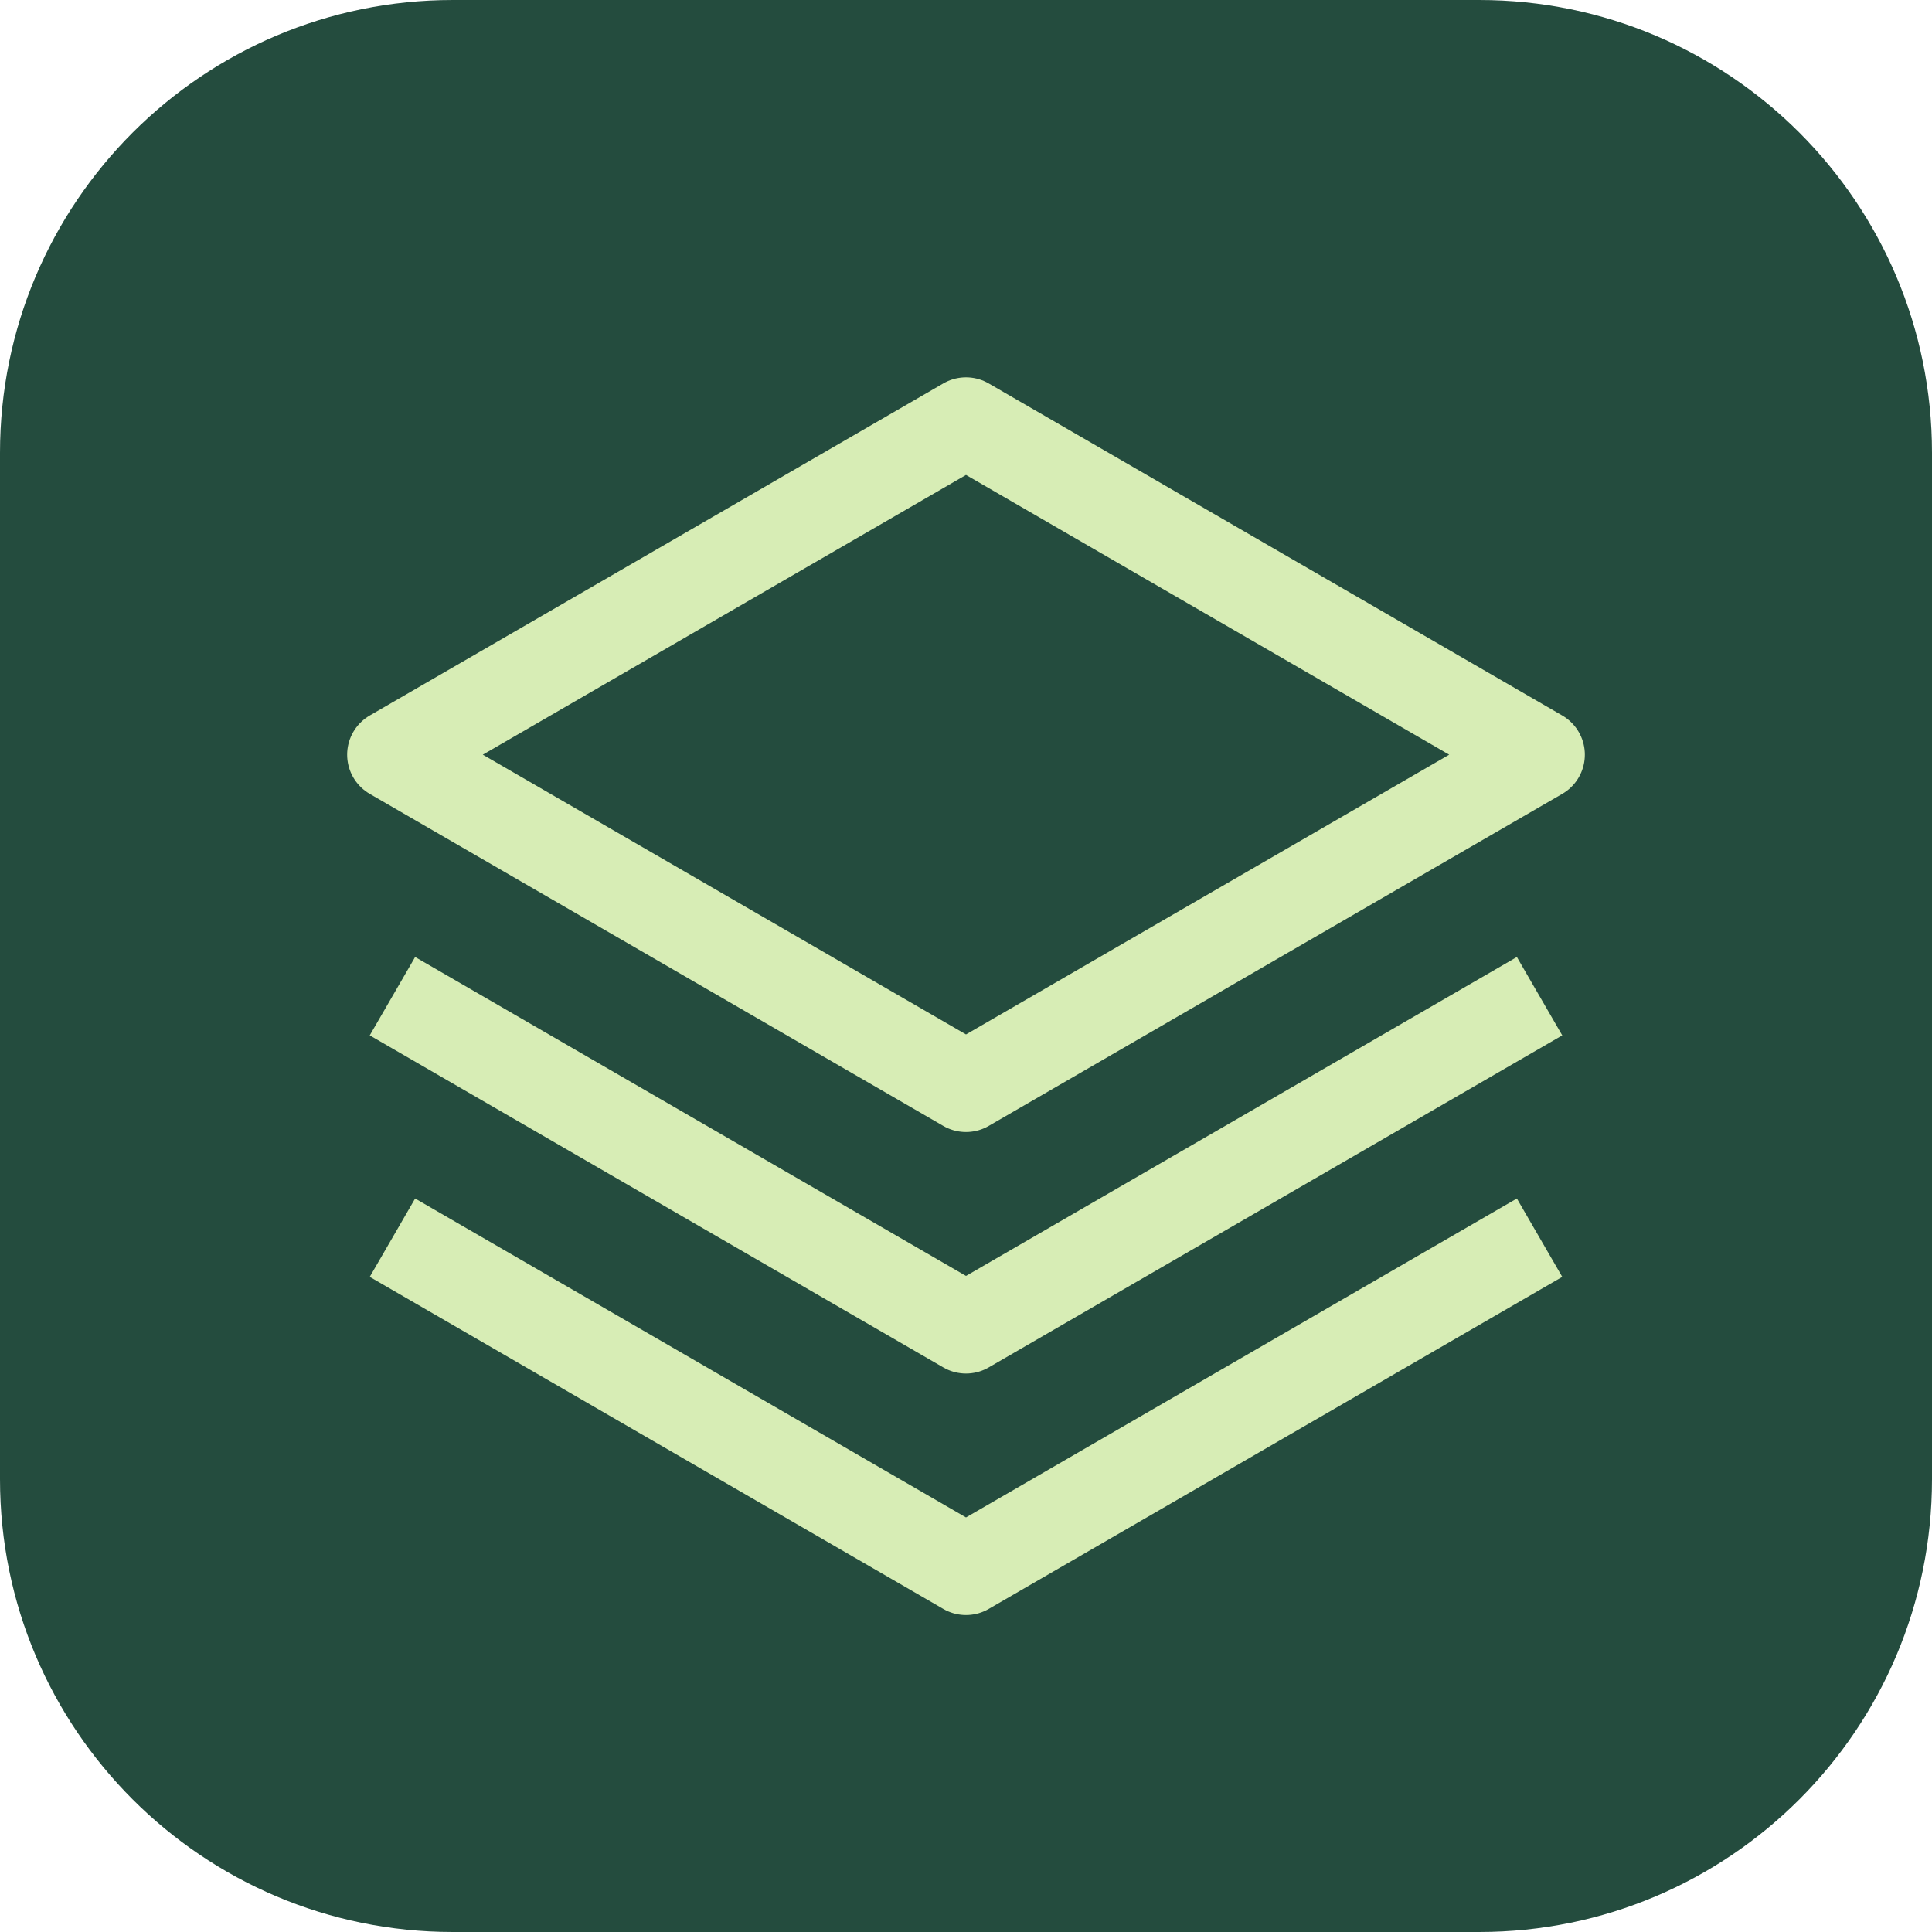
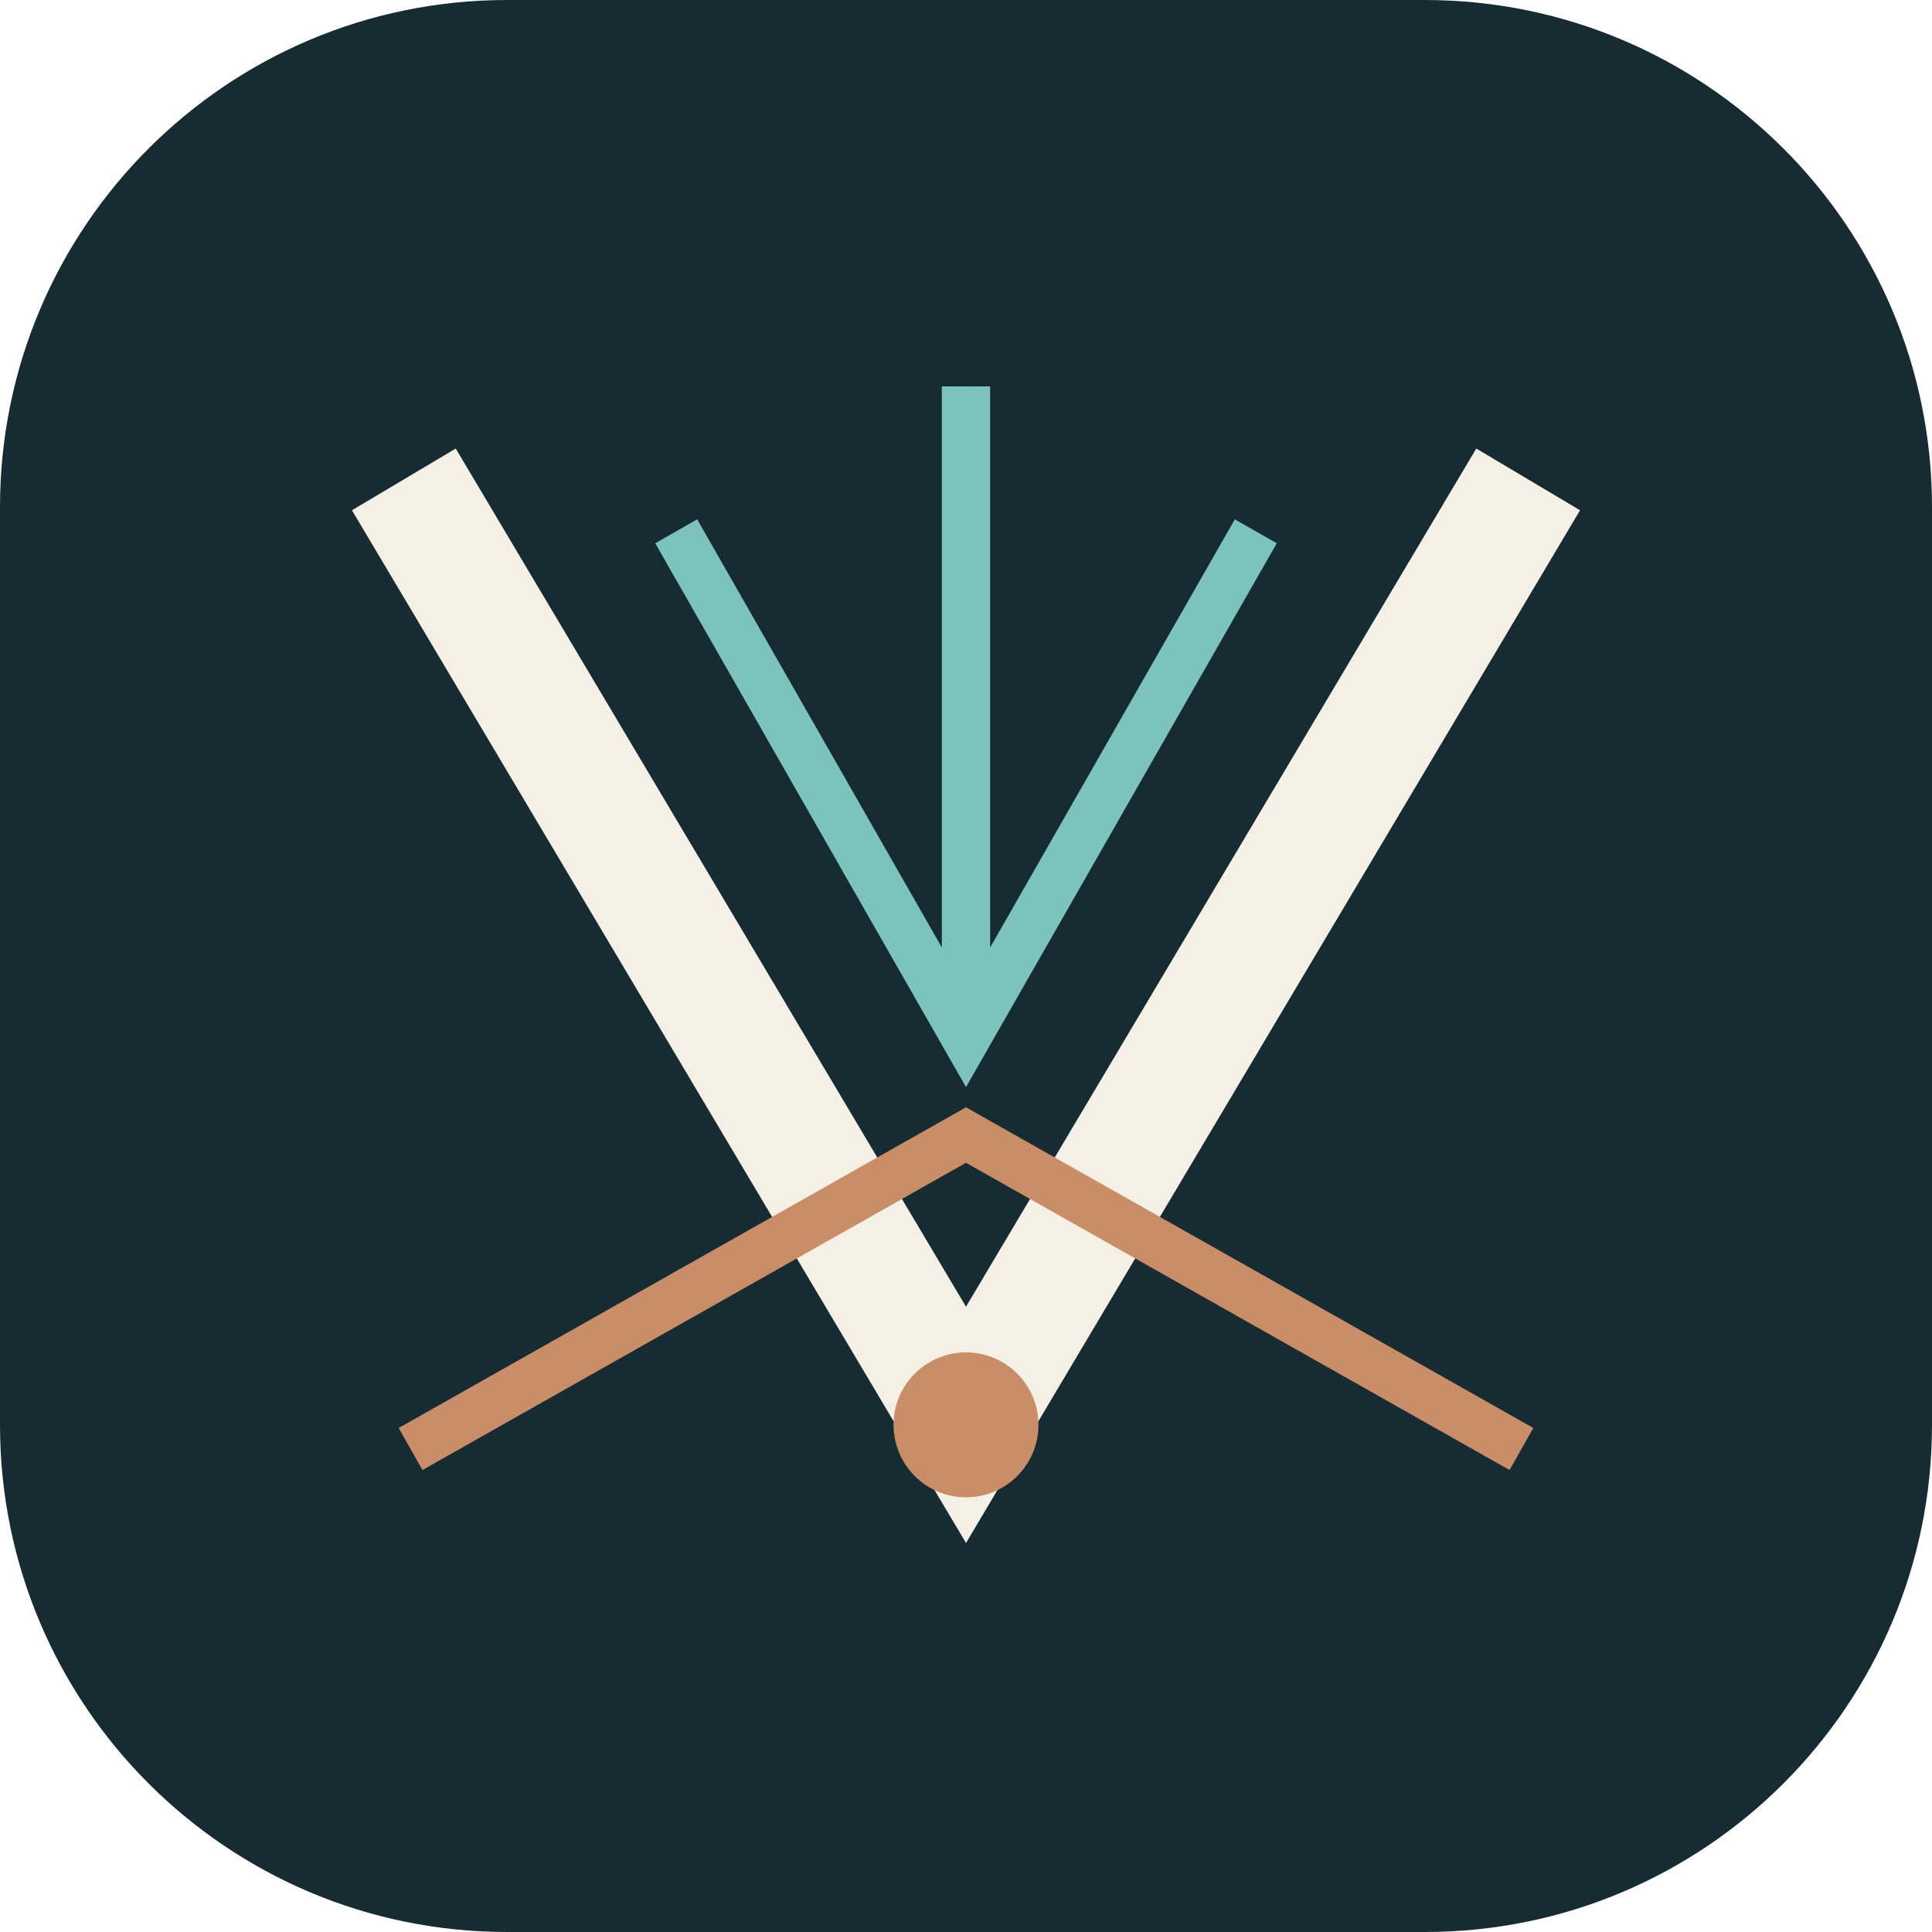
- <svg xmlns="http://www.w3.org/2000/svg" viewBox="0 0 64 64">
-   <rect width="64" height="64" rx="15" fill="#244c3e" />
-   <g fill="none" stroke="#d7edb5" stroke-width="3" stroke-linejoin="round">
-     <path d="m13 25 19-11 19 11-19 11z" />
-     <path d="m13 33 19 11 19-11M13 41l19 11 19-11" />
-   </g>
+ <svg xmlns="http://www.w3.org/2000/svg" viewBox="0 0 80 80" fill="none">
+   <rect width="80" height="80" rx="21" fill="#172b32" />
+   <path d="M18 22 40 59 62 22" stroke="#f5f0e5" stroke-width="5" stroke-linecap="square" />
+   <path d="m28 22 12 21 12-21M40 43V16" stroke="#7bc3bb" stroke-width="2" />
+   <path d="m17 60 23-13 23 13" stroke="#c98d67" stroke-width="2" />
+   <circle cx="40" cy="59" r="3" fill="#c98d67" />
</svg>
